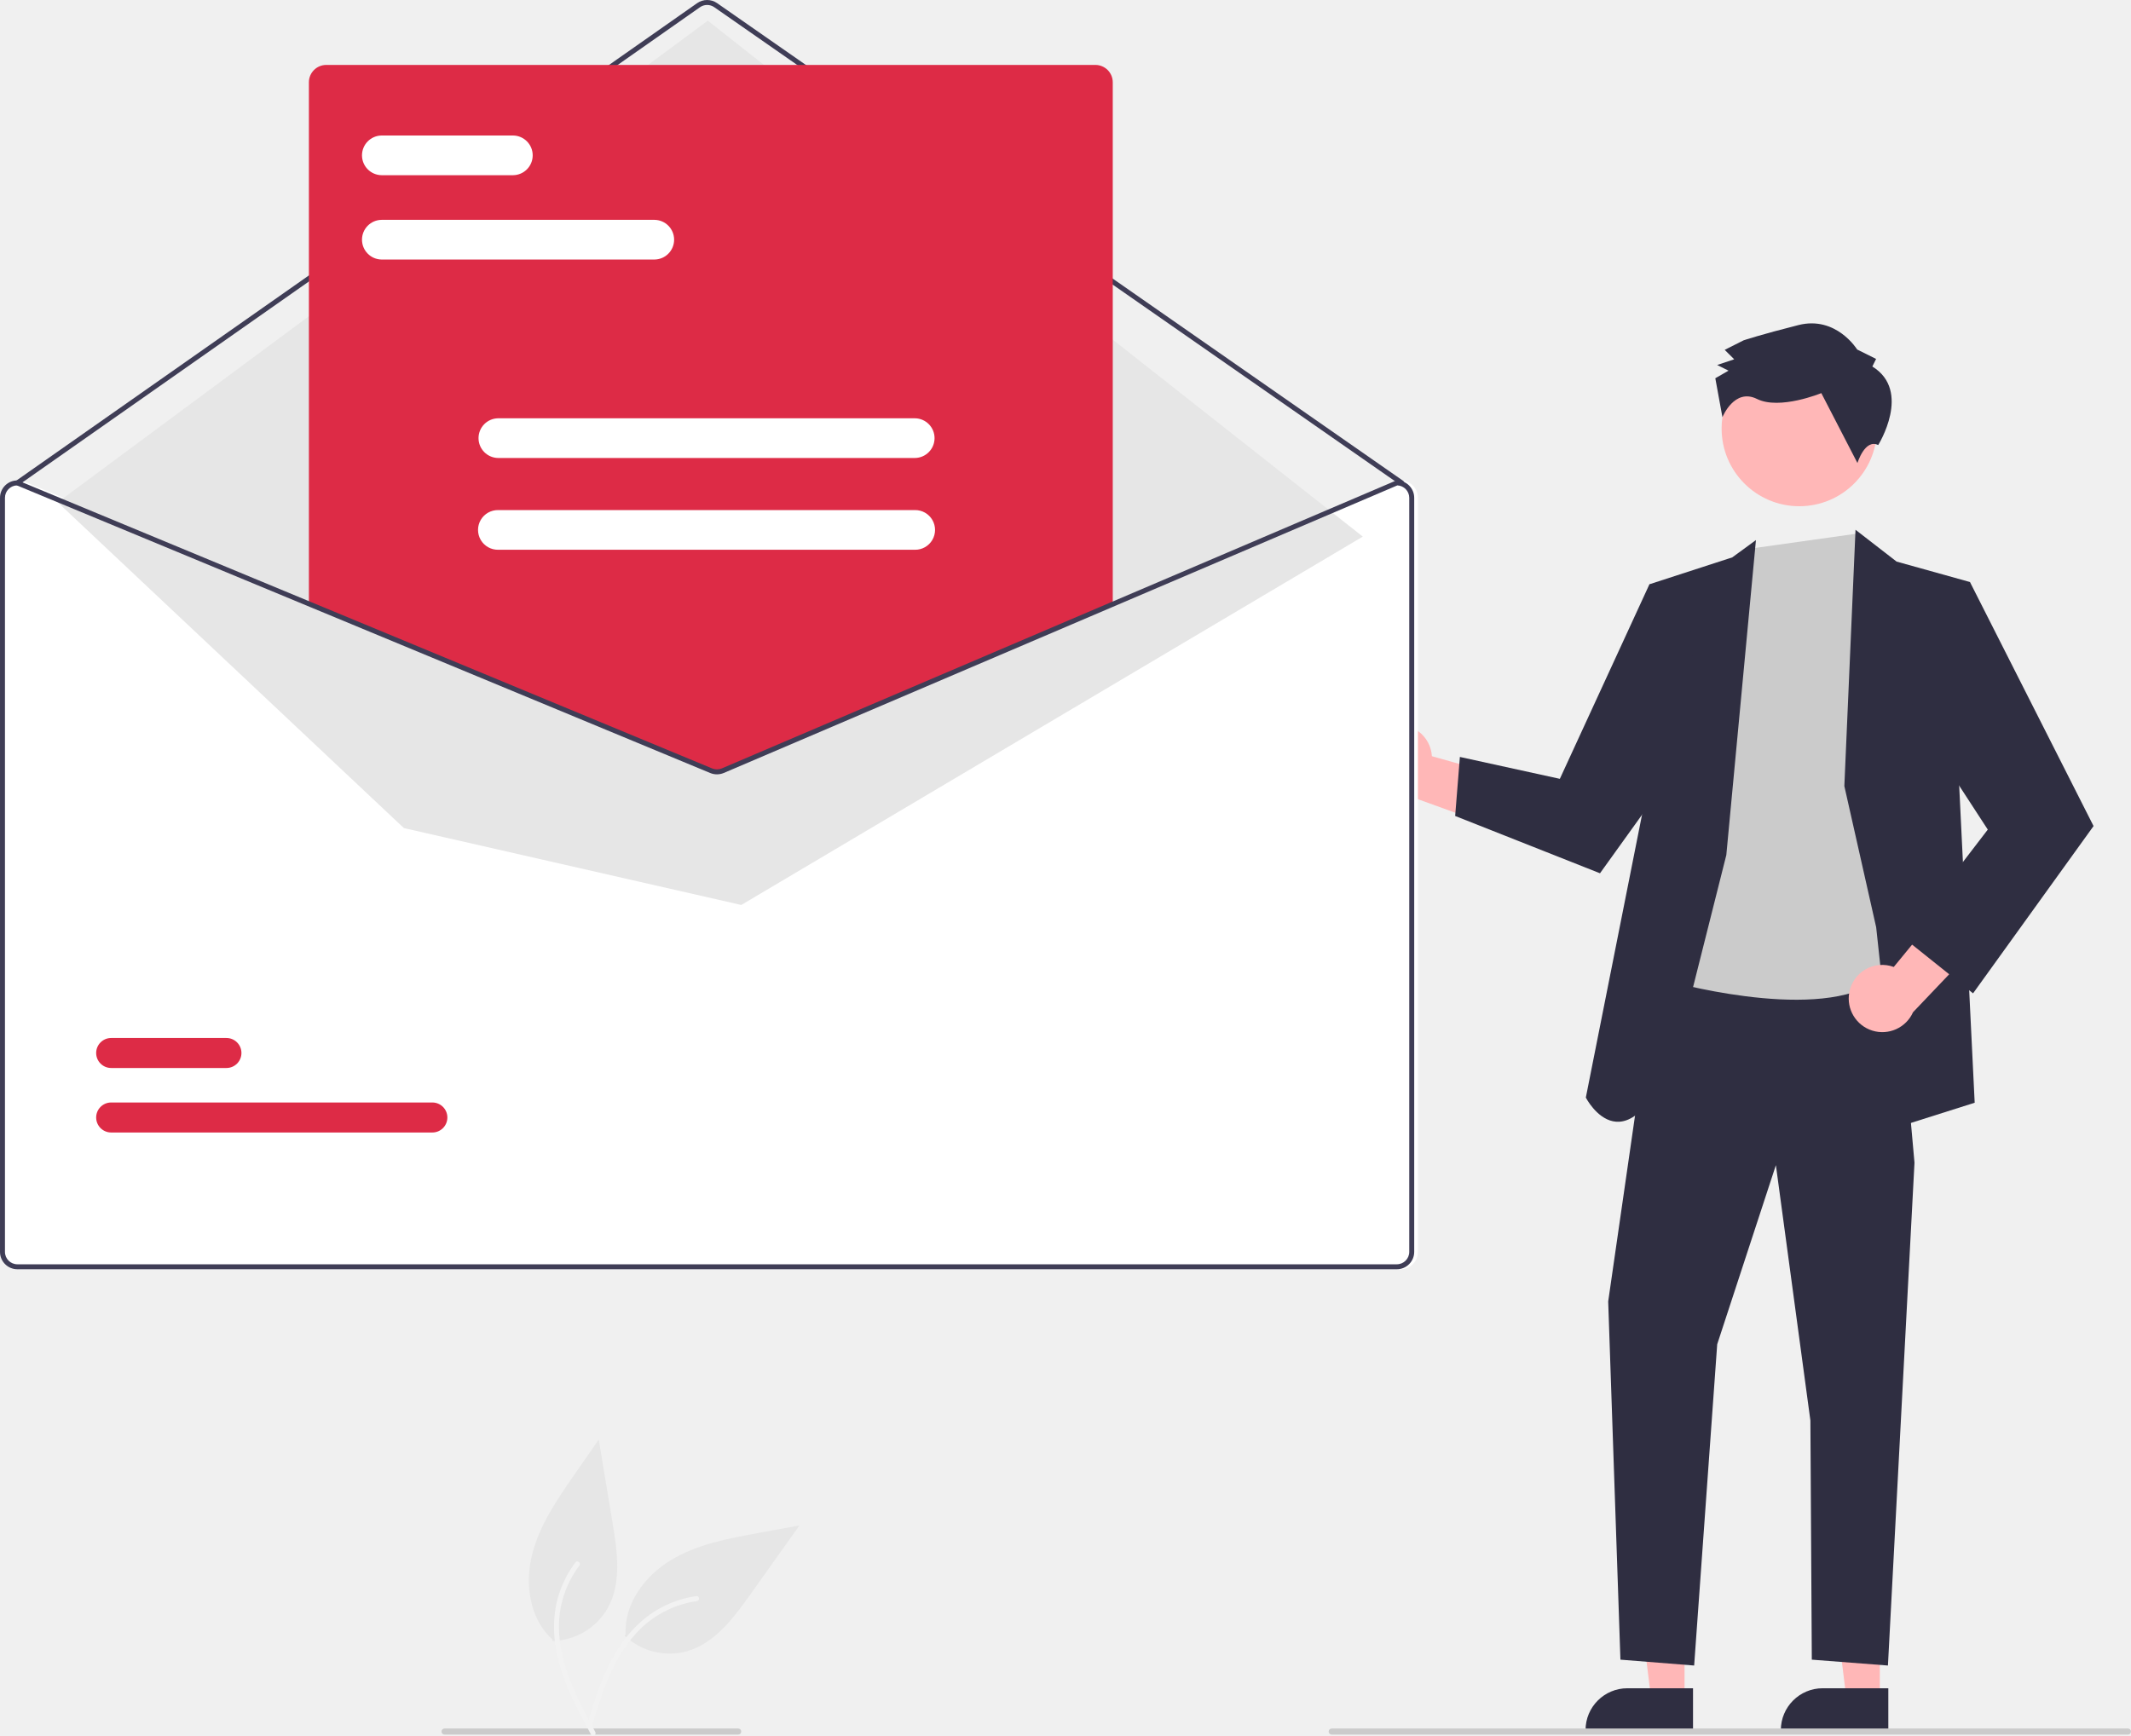
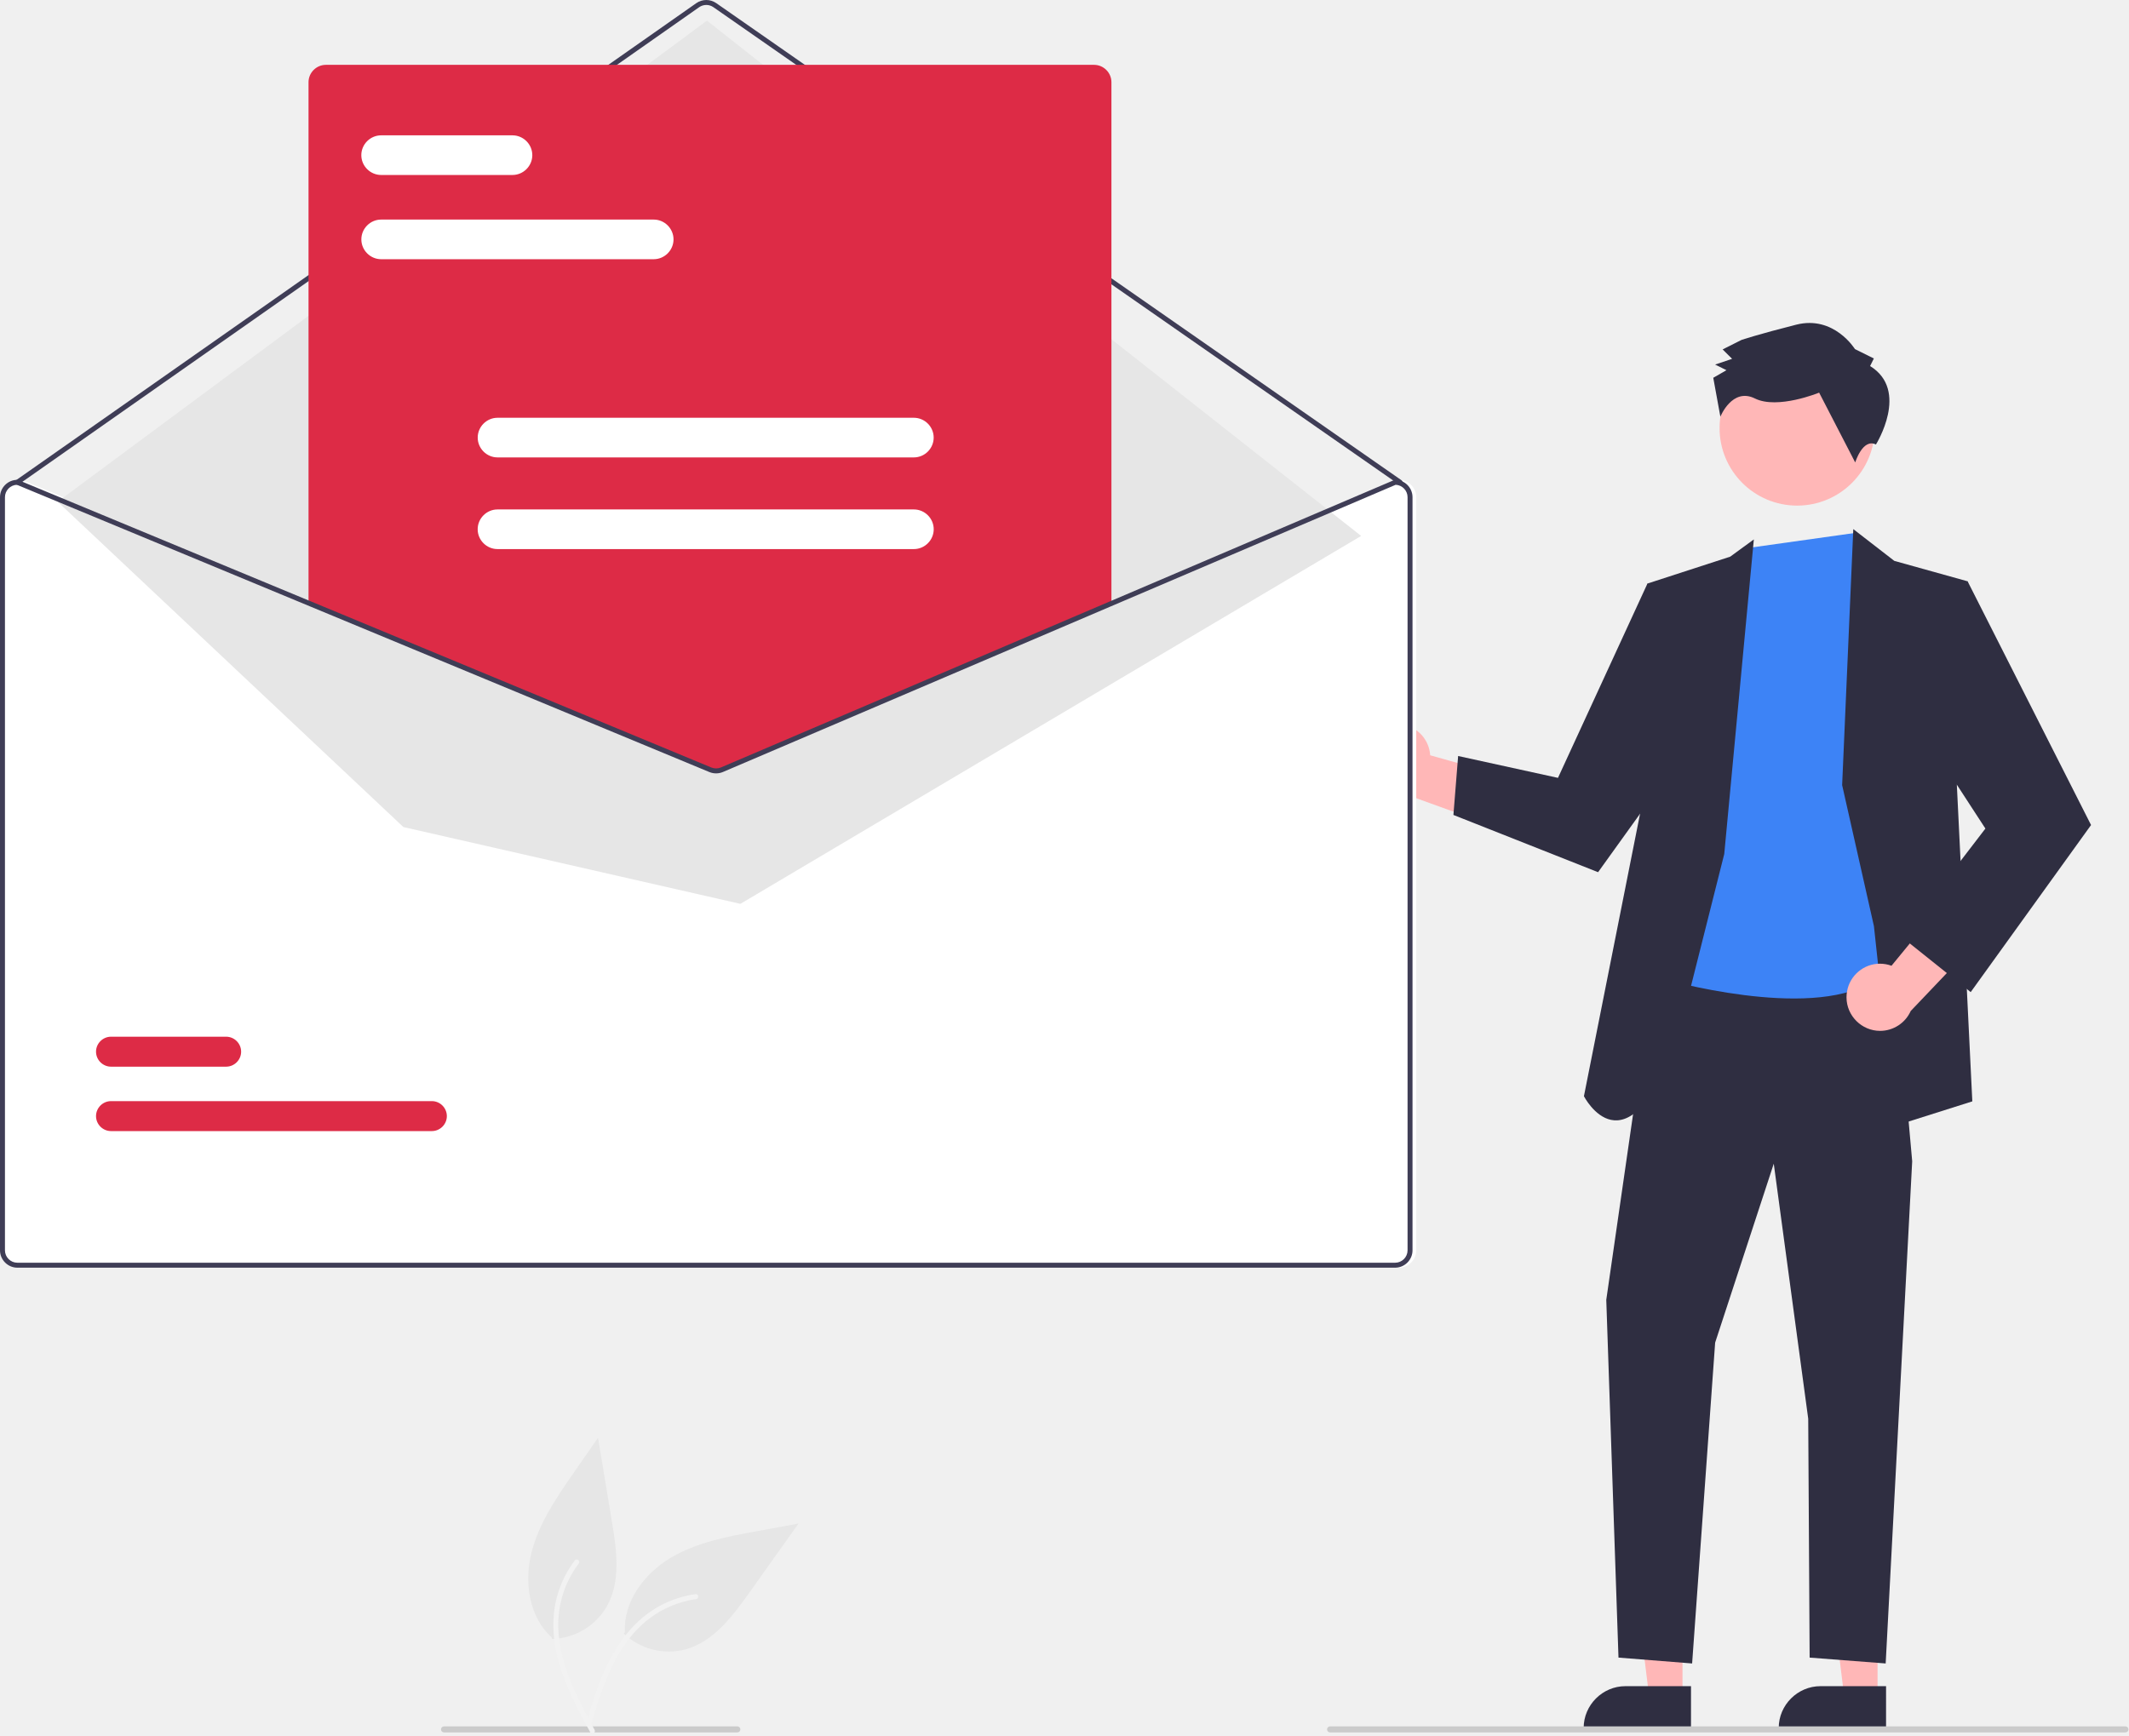
- <svg xmlns="http://www.w3.org/2000/svg" data-name="Layer 1" width="703.817" height="573.37" viewBox="0 0 703.817 573.37">
-   <path id="e77d6775-0d6e-4379-8bfc-a6b010ad5ee5-3433" data-name="Path 461" d="M454.389,703.636a21.574,21.574,0,0,0,20.509,5.179c9.164-2.601,15.383-10.869,20.903-18.633l16.334-22.959-13.765,2.524c-9.899,1.815-20.044,3.72-28.665,8.914s-15.526,14.466-14.98,24.515" transform="translate(-248.0914 -163.3148)" fill="#e6e6e6" />
-   <path id="a925376f-81ed-452b-bc21-27b5ed1cb659-3434" data-name="Path 462" d="M441.594,734.564c2.414-8.231,4.842-16.575,9.104-24.077,3.785-6.662,8.958-12.507,15.781-16.142a35.246,35.246,0,0,1,11.605-3.775c1.058-.149,1.231,1.498.177,1.647a33.507,33.507,0,0,0-18.638,9.166c-5.637,5.515-9.334,12.626-12.068,19.944-1.655,4.425-2.991,8.958-4.32,13.49a.854.854,0,0,1-.946.693.833.833,0,0,1-.693-.946Z" transform="translate(-248.0914 -163.3148)" fill="#f2f2f2" />
-   <path d="M707.405,403.053a11.039,11.039,0,0,1,13.605,10.07l37.764,10.616-15.409,13.346-33.499-12.127a11.099,11.099,0,0,1-2.461-21.905Z" transform="translate(-248.0914 -163.3148)" fill="#ffb7b7" />
-   <polygon points="556.357 561.294 545.349 561.293 540.112 518.835 556.359 518.836 556.357 561.294" fill="#ffb7b7" />
-   <path d="M807.255,735.279l-35.494-.001v-.449A13.816,13.816,0,0,1,785.577,721.014h.001l21.678.001Z" transform="translate(-248.0914 -163.3148)" fill="#2f2e41" />
-   <polygon points="620.859 561.294 609.851 561.293 604.614 518.835 620.86 518.836 620.859 561.294" fill="#ffb7b7" />
-   <path d="M871.757,735.279l-35.494-.001v-.449a13.816,13.816,0,0,1,13.815-13.815h.001l21.678.001Z" transform="translate(-248.0914 -163.3148)" fill="#2f2e41" />
-   <polygon points="547.363 317.603 531.148 429.917 535.188 548.251 559.537 550.19 567.151 444.067 586.533 384.893 597.928 469.245 598.396 548.251 623.539 550.19 632.308 384.09 625.858 311.854 547.363 317.603" fill="#2f2e41" />
-   <circle cx="594.261" cy="141.578" r="25.651" fill="#ffb7b7" />
-   <path d="M826.542,344.496,798.223,487.162s47.678,13.684,68.565,1.051,11.527-51.631,11.527-51.631l-3.825-66.358-7.069-16.781-5.998-13.852Z" transform="translate(-248.0914 -163.3148)" fill="#cbcbcb" />
-   <path d="M818.253,445.764l9.783-104.037-7.823,5.712L792.858,356.322l-1.872,73.246L771.851,525.888s13.677,26.688,30.627-17.464Z" transform="translate(-248.0914 -163.3148)" fill="#2f2e41" />
-   <polygon points="557.931 203.962 544.767 193.007 515.18 257.279 482.164 250.047 480.604 269.546 528.44 288.477 561.038 243.095 557.931 203.962" fill="#2f2e41" />
-   <polygon points="609.144 259.677 612.831 175.005 626.399 185.512 650.63 192.266 647.077 259.677 652.19 364.277 626.786 372.323 619.655 306.32 609.144 259.677" fill="#2f2e41" />
-   <path d="M858.866,491.152a11.039,11.039,0,0,1,14.688-8.412l24.896-30.315,6.029,19.473L879.913,497.7a11.099,11.099,0,0,1-21.047-6.548Z" transform="translate(-248.0914 -163.3148)" fill="#ffb7b7" />
-   <polygon points="634.407 201.665 650.63 192.266 691.451 272.878 651.652 328.143 628.952 309.993 656.516 274.048 631.394 235.44 634.407 201.665" fill="#2f2e41" />
-   <path d="M866.478,284.385l1.244-2.503-6.257-3.109s-6.903-11.232-19.394-8.075-18.111,5.045-18.111,5.045l-6.242,3.141,3.133,3.117-5.62,1.889,3.754,1.865-4.368,2.511,2.352,12.871s3.906-9.762,11.415-6.032,21.243-1.929,21.243-1.929l11.932,23.093s2.462-8.095,6.851-5.937C868.41,310.334,879.623,292.477,866.478,284.385Z" transform="translate(-248.0914 -163.3148)" fill="#2f2e41" />
-   <path d="M710.664,322.019h-.164l-94.071,40.169-128.709,54.96a4.151,4.151,0,0,1-3.18.016L351.75,362.073l-96.382-39.989-.147-.066h-.164a5.742,5.742,0,0,0-5.736,5.736V576.864a5.742,5.742,0,0,0,5.736,5.736H710.664a5.742,5.742,0,0,0,5.736-5.736V327.755A5.742,5.742,0,0,0,710.664,322.019Z" transform="translate(-248.0914 -163.3148)" fill="#fff" />
-   <path d="M711.073,323.658a.817.817,0,0,1-.468-.147L483.982,165.685a4.11,4.11,0,0,0-4.694.008L254.298,323.51a.82.82,0,0,1-.941-1.342L478.347,164.351a5.754,5.754,0,0,1,6.572-.011L711.542,322.166a.82.82,0,0,1-.469,1.492Z" transform="translate(-248.0914 -163.3148)" fill="#3f3d56" />
-   <polygon points="19.063 165.938 233.765 6.817 450.097 177.26 244.827 298.946 133.384 273.544 19.063 165.938" fill="#e6e6e6" />
-   <path d="M390.883,537.422H284.815a4.955,4.955,0,1,1-.015-9.911H390.883a4.955,4.955,0,1,1,.015,9.911Z" transform="translate(-248.0914 -163.3148)" fill="#dd2b46" />
-   <path d="M322.869,516.116H284.815a4.955,4.955,0,1,1-.015-9.911h38.07a4.955,4.955,0,0,1,.015,9.911h-.015Z" transform="translate(-248.0914 -163.3148)" fill="#dd2b46" />
-   <path d="M484.876,417.881a6.199,6.199,0,0,1-2.351-.461L350.111,362.478V190.499a5.743,5.743,0,0,1,5.736-5.736H609.873a5.743,5.743,0,0,1,5.736,5.736V362.598l-.249.106-128.062,54.689A6.241,6.241,0,0,1,484.876,417.881Z" transform="translate(-248.0914 -163.3148)" fill="#dd2b46" />
-   <path d="M709.435,322.019h-.164l-94.071,40.169-128.709,54.96a4.151,4.151,0,0,1-3.18.016l-132.79-55.091-96.382-39.989-.147-.066h-.164a5.742,5.742,0,0,0-5.736,5.736V576.864a5.742,5.742,0,0,0,5.736,5.736H709.435a5.742,5.742,0,0,0,5.736-5.736V327.755A5.742,5.742,0,0,0,709.435,322.019Zm4.097,254.845a4.099,4.099,0,0,1-4.097,4.097H253.827a4.099,4.099,0,0,1-4.097-4.097V327.755a4.106,4.106,0,0,1,3.942-4.097l96.849,40.185,132.159,54.837a5.835,5.835,0,0,0,4.458-.025l128.061-54.689L709.599,323.658a4.11,4.11,0,0,1,3.933,4.097Z" transform="translate(-248.0914 -163.3148)" fill="#3f3d56" />
-   <path d="M464.262,249.049H374.123a6.556,6.556,0,0,1,0-13.111h90.138a6.556,6.556,0,0,1,0,13.111Z" transform="translate(-248.0914 -163.3148)" fill="#fff" />
-   <path d="M417.554,221.188H374.123a6.556,6.556,0,0,1,0-13.111h43.43a6.556,6.556,0,0,1,0,13.111Z" transform="translate(-248.0914 -163.3148)" fill="#fff" />
-   <path d="M550.277,314.604H412.611a6.556,6.556,0,0,1,0-13.111H550.277a6.556,6.556,0,0,1,0,13.111Z" transform="translate(-248.0914 -163.3148)" fill="#fff" />
-   <path d="M550.277,344.924H412.611a6.556,6.556,0,1,1,0-13.111H550.277a6.556,6.556,0,1,1,0,13.111Z" transform="translate(-248.0914 -163.3148)" fill="#fff" />
-   <path d="M950.909,736.315h-263a1,1,0,0,1,0-2h263a1,1,0,0,1,0,2Z" transform="translate(-248.0914 -163.3148)" fill="#cbcbcb" />
-   <path d="M491.909,736.315h-97a1,1,0,1,1,0-2h97a1,1,0,0,1,0,2Z" transform="translate(-248.0914 -163.3148)" fill="#cbcbcb" />
-   <path id="e8398aff-523f-434a-af20-c024070a1d12-3435" data-name="Path 461" d="M430.575,705.397a21.574,21.574,0,0,0,18.194-10.791c4.663-8.307,3.243-18.555,1.682-27.952l-4.609-27.797-7.98,11.497c-5.739,8.267-11.588,16.772-14.038,26.534s-.807,21.205,6.666,27.946" transform="translate(-248.0914 -163.3148)" fill="#e6e6e6" />
-   <path id="e2bc4c04-3c78-4f76-9d7c-3717db50fbca-3436" data-name="Path 462" d="M443.313,736.348c-4.093-7.539-8.255-15.167-10.523-23.491-2.014-7.393-2.469-15.185-.193-22.574a35.246,35.246,0,0,1,5.566-10.86c.645-.852,1.929.194,1.288,1.043a33.507,33.507,0,0,0-6.752,19.642c-.108,7.885,2.285,15.534,5.507,22.651,1.947,4.305,4.196,8.46,6.45,12.611a.854.854,0,0,1-.182,1.158.833.833,0,0,1-1.158-.182Z" transform="translate(-248.0914 -163.3148)" fill="#f2f2f2" />
+ <svg xmlns="http://www.w3.org/2000/svg" width="100%" height="100%" viewBox="0 0 704 574" version="1.1" xml:space="preserve" style="fill-rule:evenodd;clip-rule:evenodd;stroke-linejoin:round;stroke-miterlimit:2;">
+   <g id="e77d6775-0d6e-4379-8bfc-a6b010ad5ee5-3433" transform="matrix(1,0,0,1,-248.091,-163.315)">
+     <path d="M454.389,703.636C459.846,708.82 467.635,710.786 474.898,708.815C484.062,706.213 490.282,697.946 495.802,690.182L512.135,667.223L498.37,669.747C488.471,671.561 478.326,673.467 469.705,678.661C461.084,683.855 454.179,693.127 454.725,703.176" style="fill:rgb(230,230,230);fill-rule:nonzero;" />
+   </g>
+   <g id="a925376f-81ed-452b-bc21-27b5ed1cb659-3434" transform="matrix(1,0,0,1,-248.091,-163.315)">
+     <path d="M441.594,734.564C444.008,726.333 446.436,717.99 450.699,710.488C454.484,703.826 459.656,697.98 466.48,694.346C470.099,692.422 474.027,691.144 478.085,690.57C479.144,690.421 479.316,692.068 478.263,692.218C471.237,693.222 464.709,696.432 459.625,701.383C453.988,706.899 450.29,714.009 447.557,721.327C445.902,725.752 444.566,730.285 443.237,734.818C443.156,735.26 442.738,735.566 442.292,735.511C441.843,735.439 441.532,735.014 441.598,734.565L441.594,734.564Z" style="fill:rgb(242,242,242);fill-rule:nonzero;" />
+   </g>
+   <g transform="matrix(1,0,0,1,-248.091,-163.315)">
+     <path d="M707.405,403.053C708.252,402.849 709.12,402.745 709.992,402.745C715.798,402.745 720.663,407.327 721.011,413.123L758.775,423.739L743.366,437.085L709.867,424.957C703.804,424.919 698.837,419.921 698.837,413.859C698.837,408.722 702.404,404.224 707.405,403.053L707.405,403.053Z" style="fill:rgb(255,183,183);fill-rule:nonzero;" />
+   </g>
+   <path d="M556.357,561.294L545.349,561.293L540.112,518.835L556.359,518.836L556.357,561.294Z" style="fill:rgb(255,183,183);fill-rule:nonzero;" />
+   <g transform="matrix(1,0,0,1,-248.091,-163.315)">
+     <path d="M807.255,735.279L771.762,735.278L771.762,734.829C771.762,727.25 777.999,721.014 785.577,721.014L807.256,721.015L807.255,735.279Z" style="fill:rgb(47,46,65);fill-rule:nonzero;" />
+   </g>
+   <path d="M620.859,561.294L609.851,561.293L604.614,518.835L620.86,518.836L620.859,561.294Z" style="fill:rgb(255,183,183);fill-rule:nonzero;" />
+   <g transform="matrix(1,0,0,1,-248.091,-163.315)">
+     <path d="M871.757,735.279L836.264,735.278L836.264,734.829C836.264,727.25 842.5,721.014 850.079,721.014L871.758,721.015L871.757,735.279Z" style="fill:rgb(47,46,65);fill-rule:nonzero;" />
+   </g>
+   <path d="M547.363,317.603L531.148,429.917L535.188,548.251L559.537,550.19L567.151,444.067L586.533,384.893L597.928,469.245L598.396,548.251L623.539,550.19L632.308,384.09L625.858,311.854L547.363,317.603Z" style="fill:rgb(47,46,65);fill-rule:nonzero;" />
+   <circle cx="594.261" cy="141.578" r="25.651" style="fill:rgb(255,183,183);" />
+   <g transform="matrix(1,0,0,1,-248.091,-163.315)">
+     <path d="M826.542,344.496L798.223,487.162C798.223,487.162 845.901,500.846 866.788,488.213C887.675,475.581 878.316,436.583 878.316,436.583L874.49,370.225L867.421,353.444L861.423,339.592L826.542,344.496Z" style="fill:rgb(61,131,246);fill-rule:nonzero;" />
+   </g>
+   <g transform="matrix(1,0,0,1,-248.091,-163.315)">
+     <path d="M818.253,445.764L828.035,341.727L820.212,347.438L792.858,356.322L790.986,429.568L771.851,525.888C771.851,525.888 785.528,552.576 802.479,508.424L818.253,445.764Z" style="fill:rgb(47,46,65);fill-rule:nonzero;" />
+   </g>
+   <path d="M557.931,203.962L544.767,193.007L515.18,257.279L482.164,250.047L480.604,269.546L528.44,288.477L561.038,243.095L557.931,203.962Z" style="fill:rgb(47,46,65);fill-rule:nonzero;" />
+   <path d="M609.144,259.677L612.831,175.005L626.399,185.512L650.63,192.266L647.077,259.677L652.19,364.277L626.786,372.323L619.655,306.32L609.144,259.677Z" style="fill:rgb(47,46,65);fill-rule:nonzero;" />
+   <g transform="matrix(1,0,0,1,-248.091,-163.315)">
+     <path d="M858.866,491.152C859.804,485.91 864.407,482.057 869.732,482.057C871.036,482.057 872.331,482.288 873.554,482.74L898.451,452.425L904.48,471.898L879.913,497.7C878.131,501.692 874.15,504.275 869.778,504.275C863.69,504.275 858.679,499.265 858.679,493.177C858.679,492.497 858.742,491.82 858.866,491.152L858.866,491.152Z" style="fill:rgb(255,183,183);fill-rule:nonzero;" />
+   </g>
+   <path d="M634.407,201.665L650.63,192.266L691.451,272.878L651.652,328.143L628.952,309.993L656.516,274.048L631.394,235.44L634.407,201.665Z" style="fill:rgb(47,46,65);fill-rule:nonzero;" />
+   <g transform="matrix(1,0,0,1,-248.091,-163.315)">
+     <path d="M866.478,284.385L867.722,281.883L861.465,278.774C861.465,278.774 854.562,267.542 842.071,270.698C829.58,273.855 823.96,275.744 823.96,275.744L817.719,278.884L820.851,282.001L815.231,283.89L818.986,285.755L814.618,288.266L816.969,301.138C816.969,301.138 820.875,291.375 828.384,295.106C835.892,298.836 849.627,293.177 849.627,293.177L861.559,316.27C861.559,316.27 864.021,308.175 868.41,310.333C868.41,310.334 879.623,292.477 866.478,284.385Z" style="fill:rgb(47,46,65);fill-rule:nonzero;" />
+   </g>
+   <g transform="matrix(1,0,0,1,-248.091,-163.315)">
+     <path d="M710.664,322.019L710.5,322.019L616.429,362.188L487.72,417.148C486.704,417.575 485.56,417.581 484.54,417.164L351.75,362.073L255.368,322.085L255.221,322.019L255.057,322.019C251.911,322.023 249.324,324.61 249.321,327.755L249.321,576.864C249.324,580.009 251.911,582.597 255.057,582.6L710.664,582.6C713.809,582.597 716.396,580.009 716.4,576.864L716.4,327.755C716.396,324.61 713.809,322.023 710.664,322.019Z" style="fill:white;fill-rule:nonzero;" />
+   </g>
+   <g transform="matrix(1,0,0,1,-248.091,-163.315)">
+     <path d="M711.073,323.658C710.906,323.658 710.742,323.607 710.605,323.511L483.982,165.685C482.573,164.708 480.694,164.711 479.288,165.693L254.298,323.51C254.16,323.606 253.996,323.658 253.828,323.658C253.379,323.658 253.009,323.288 253.009,322.838C253.009,322.571 253.139,322.321 253.357,322.168L478.347,164.351C480.316,162.977 482.946,162.972 484.919,164.34L711.542,322.166C711.762,322.319 711.893,322.571 711.893,322.838C711.893,323.288 711.523,323.658 711.073,323.658C711.073,323.658 711.073,323.658 711.073,323.658L711.073,323.658Z" style="fill:rgb(63,61,86);fill-rule:nonzero;" />
+   </g>
+   <path d="M19.063,165.938L233.765,6.817L450.097,177.26L244.827,298.946L133.384,273.544L19.063,165.938Z" style="fill:rgb(230,230,230);fill-rule:nonzero;" />
+   <g transform="matrix(1,0,0,1,-248.091,-163.315)">
+     <path d="M390.898,537.422L284.815,537.422C284.81,537.422 284.805,537.422 284.801,537.422C282.082,537.422 279.845,535.185 279.845,532.466C279.845,529.748 282.082,527.511 284.8,527.511L390.883,527.511C390.888,527.511 390.892,527.511 390.897,527.511C393.615,527.511 395.852,529.748 395.852,532.466C395.852,535.184 393.616,537.421 390.898,537.422Z" style="fill:rgb(221,43,70);fill-rule:nonzero;" />
+   </g>
+   <g transform="matrix(1,0,0,1,-248.091,-163.315)">
+     <path d="M322.884,516.116L284.815,516.116C284.81,516.116 284.805,516.116 284.8,516.116C282.082,516.116 279.845,513.879 279.845,511.161C279.845,508.442 282.082,506.206 284.8,506.205L322.87,506.205C325.589,506.205 327.826,508.442 327.826,511.161C327.826,513.874 325.597,516.108 322.884,516.116Z" style="fill:rgb(221,43,70);fill-rule:nonzero;" />
+   </g>
+   <g transform="matrix(1,0,0,1,-248.091,-163.315)">
+     <path d="M484.876,417.881C484.07,417.882 483.271,417.725 482.525,417.42L350.111,362.478L350.111,190.499C350.115,187.354 352.702,184.767 355.847,184.763L609.873,184.763C613.018,184.767 615.605,187.354 615.609,190.499L615.609,362.598L615.36,362.704L487.298,417.393C486.532,417.716 485.708,417.881 484.876,417.881Z" style="fill:rgb(221,43,70);fill-rule:nonzero;" />
+   </g>
+   <g transform="matrix(1,0,0,1,-248.091,-163.315)">
+     <path d="M709.435,322.019L709.271,322.019L615.199,362.188L486.49,417.148C485.475,417.575 484.33,417.581 483.311,417.164L350.521,362.073L254.139,322.085L253.992,322.019L253.827,322.019C250.682,322.023 248.095,324.61 248.091,327.755L248.091,576.864C248.095,580.009 250.682,582.597 253.827,582.6L709.435,582.6C712.58,582.597 715.167,580.009 715.171,576.864L715.171,327.755C715.167,324.61 712.58,322.023 709.435,322.019ZM713.532,576.864C713.531,579.111 711.682,580.96 709.435,580.961L253.827,580.961C251.58,580.96 249.731,579.111 249.73,576.864L249.73,327.755C249.733,325.567 251.485,323.746 253.672,323.658L350.521,363.843L482.68,418.68C484.11,419.262 485.714,419.253 487.138,418.655L615.199,363.966L709.599,323.658C711.781,323.752 713.527,325.571 713.532,327.755L713.532,576.864Z" style="fill:rgb(63,61,86);fill-rule:nonzero;" />
+   </g>
+   <g transform="matrix(1,0,0,1,-248.091,-163.315)">
+     <path d="M464.262,249.049L374.123,249.049C370.532,249.043 367.579,246.086 367.579,242.494C367.579,238.902 370.532,235.945 374.123,235.938L464.262,235.938C467.854,235.945 470.806,238.902 470.806,242.494C470.806,246.086 467.854,249.043 464.262,249.049Z" style="fill:white;fill-rule:nonzero;" />
+   </g>
+   <g transform="matrix(1,0,0,1,-248.091,-163.315)">
+     <path d="M417.554,221.188L374.123,221.188C370.527,221.188 367.568,218.229 367.568,214.633C367.568,211.037 370.527,208.077 374.123,208.077L417.554,208.077C421.15,208.077 424.109,211.037 424.109,214.633C424.109,218.229 421.15,221.188 417.554,221.188Z" style="fill:white;fill-rule:nonzero;" />
+   </g>
+   <g transform="matrix(1,0,0,1,-248.091,-163.315)">
+     <path d="M550.277,314.604L412.611,314.604C409.015,314.604 406.056,311.645 406.056,308.049C406.056,304.453 409.015,301.493 412.611,301.493L550.277,301.493C553.873,301.493 556.832,304.453 556.832,308.049C556.832,311.645 553.873,314.604 550.277,314.604Z" style="fill:white;fill-rule:nonzero;" />
+   </g>
+   <g transform="matrix(1,0,0,1,-248.091,-163.315)">
+     <path d="M550.277,344.924L412.611,344.924C412.607,344.924 412.604,344.924 412.6,344.924C409.003,344.924 406.044,341.964 406.044,338.368C406.044,334.772 409.003,331.813 412.6,331.813C412.604,331.813 412.607,331.813 412.611,331.813L550.277,331.813C550.281,331.813 550.284,331.813 550.288,331.813C553.884,331.813 556.844,334.772 556.844,338.368C556.844,341.964 553.884,344.924 550.288,344.924C550.284,344.924 550.281,344.924 550.277,344.924Z" style="fill:white;fill-rule:nonzero;" />
+   </g>
+   <g transform="matrix(1,0,0,1,-248.091,-163.315)">
+     <path d="M950.909,736.315L687.909,736.315C687.36,736.315 686.909,735.863 686.909,735.315C686.909,734.766 687.36,734.315 687.909,734.315L950.909,734.315C951.457,734.315 951.909,734.766 951.909,735.315C951.909,735.863 951.457,736.315 950.909,736.315Z" style="fill:rgb(203,203,203);fill-rule:nonzero;" />
+   </g>
+   <g transform="matrix(1,0,0,1,-248.091,-163.315)">
+     <path d="M491.909,736.315L394.909,736.315C394.36,736.315 393.909,735.863 393.909,735.315C393.909,734.766 394.36,734.315 394.909,734.315L491.909,734.315C492.457,734.315 492.909,734.766 492.909,735.315C492.909,735.863 492.457,736.315 491.909,736.315Z" style="fill:rgb(203,203,203);fill-rule:nonzero;" />
+   </g>
+   <g id="e8398aff-523f-434a-af20-c024070a1d12-3435" transform="matrix(1,0,0,1,-248.091,-163.315)">
+     <path d="M430.575,705.397C438.099,705.224 445.009,701.126 448.769,694.606C453.432,686.299 452.012,676.051 450.451,666.654L445.842,638.857L437.861,650.354C432.122,658.621 426.273,667.126 423.823,676.888C421.373,686.65 423.016,698.093 430.489,704.833" style="fill:rgb(230,230,230);fill-rule:nonzero;" />
+   </g>
+   <g id="e2bc4c04-3c78-4f76-9d7c-3717db50fbca-3436" transform="matrix(1,0,0,1,-248.091,-163.315)">
+     <path d="M443.313,736.348C439.22,728.81 435.058,721.182 432.79,712.857C430.776,705.464 430.321,697.672 432.597,690.283C433.806,686.367 435.69,682.692 438.163,679.423C438.808,678.571 440.092,679.617 439.45,680.466C435.177,686.132 432.812,693.011 432.699,700.107C432.591,707.993 434.984,715.642 438.206,722.758C440.152,727.063 442.402,731.219 444.656,735.37C444.91,735.741 444.83,736.252 444.474,736.528C444.106,736.793 443.585,736.712 443.316,736.346L443.313,736.348Z" style="fill:rgb(242,242,242);fill-rule:nonzero;" />
+   </g>
</svg>
